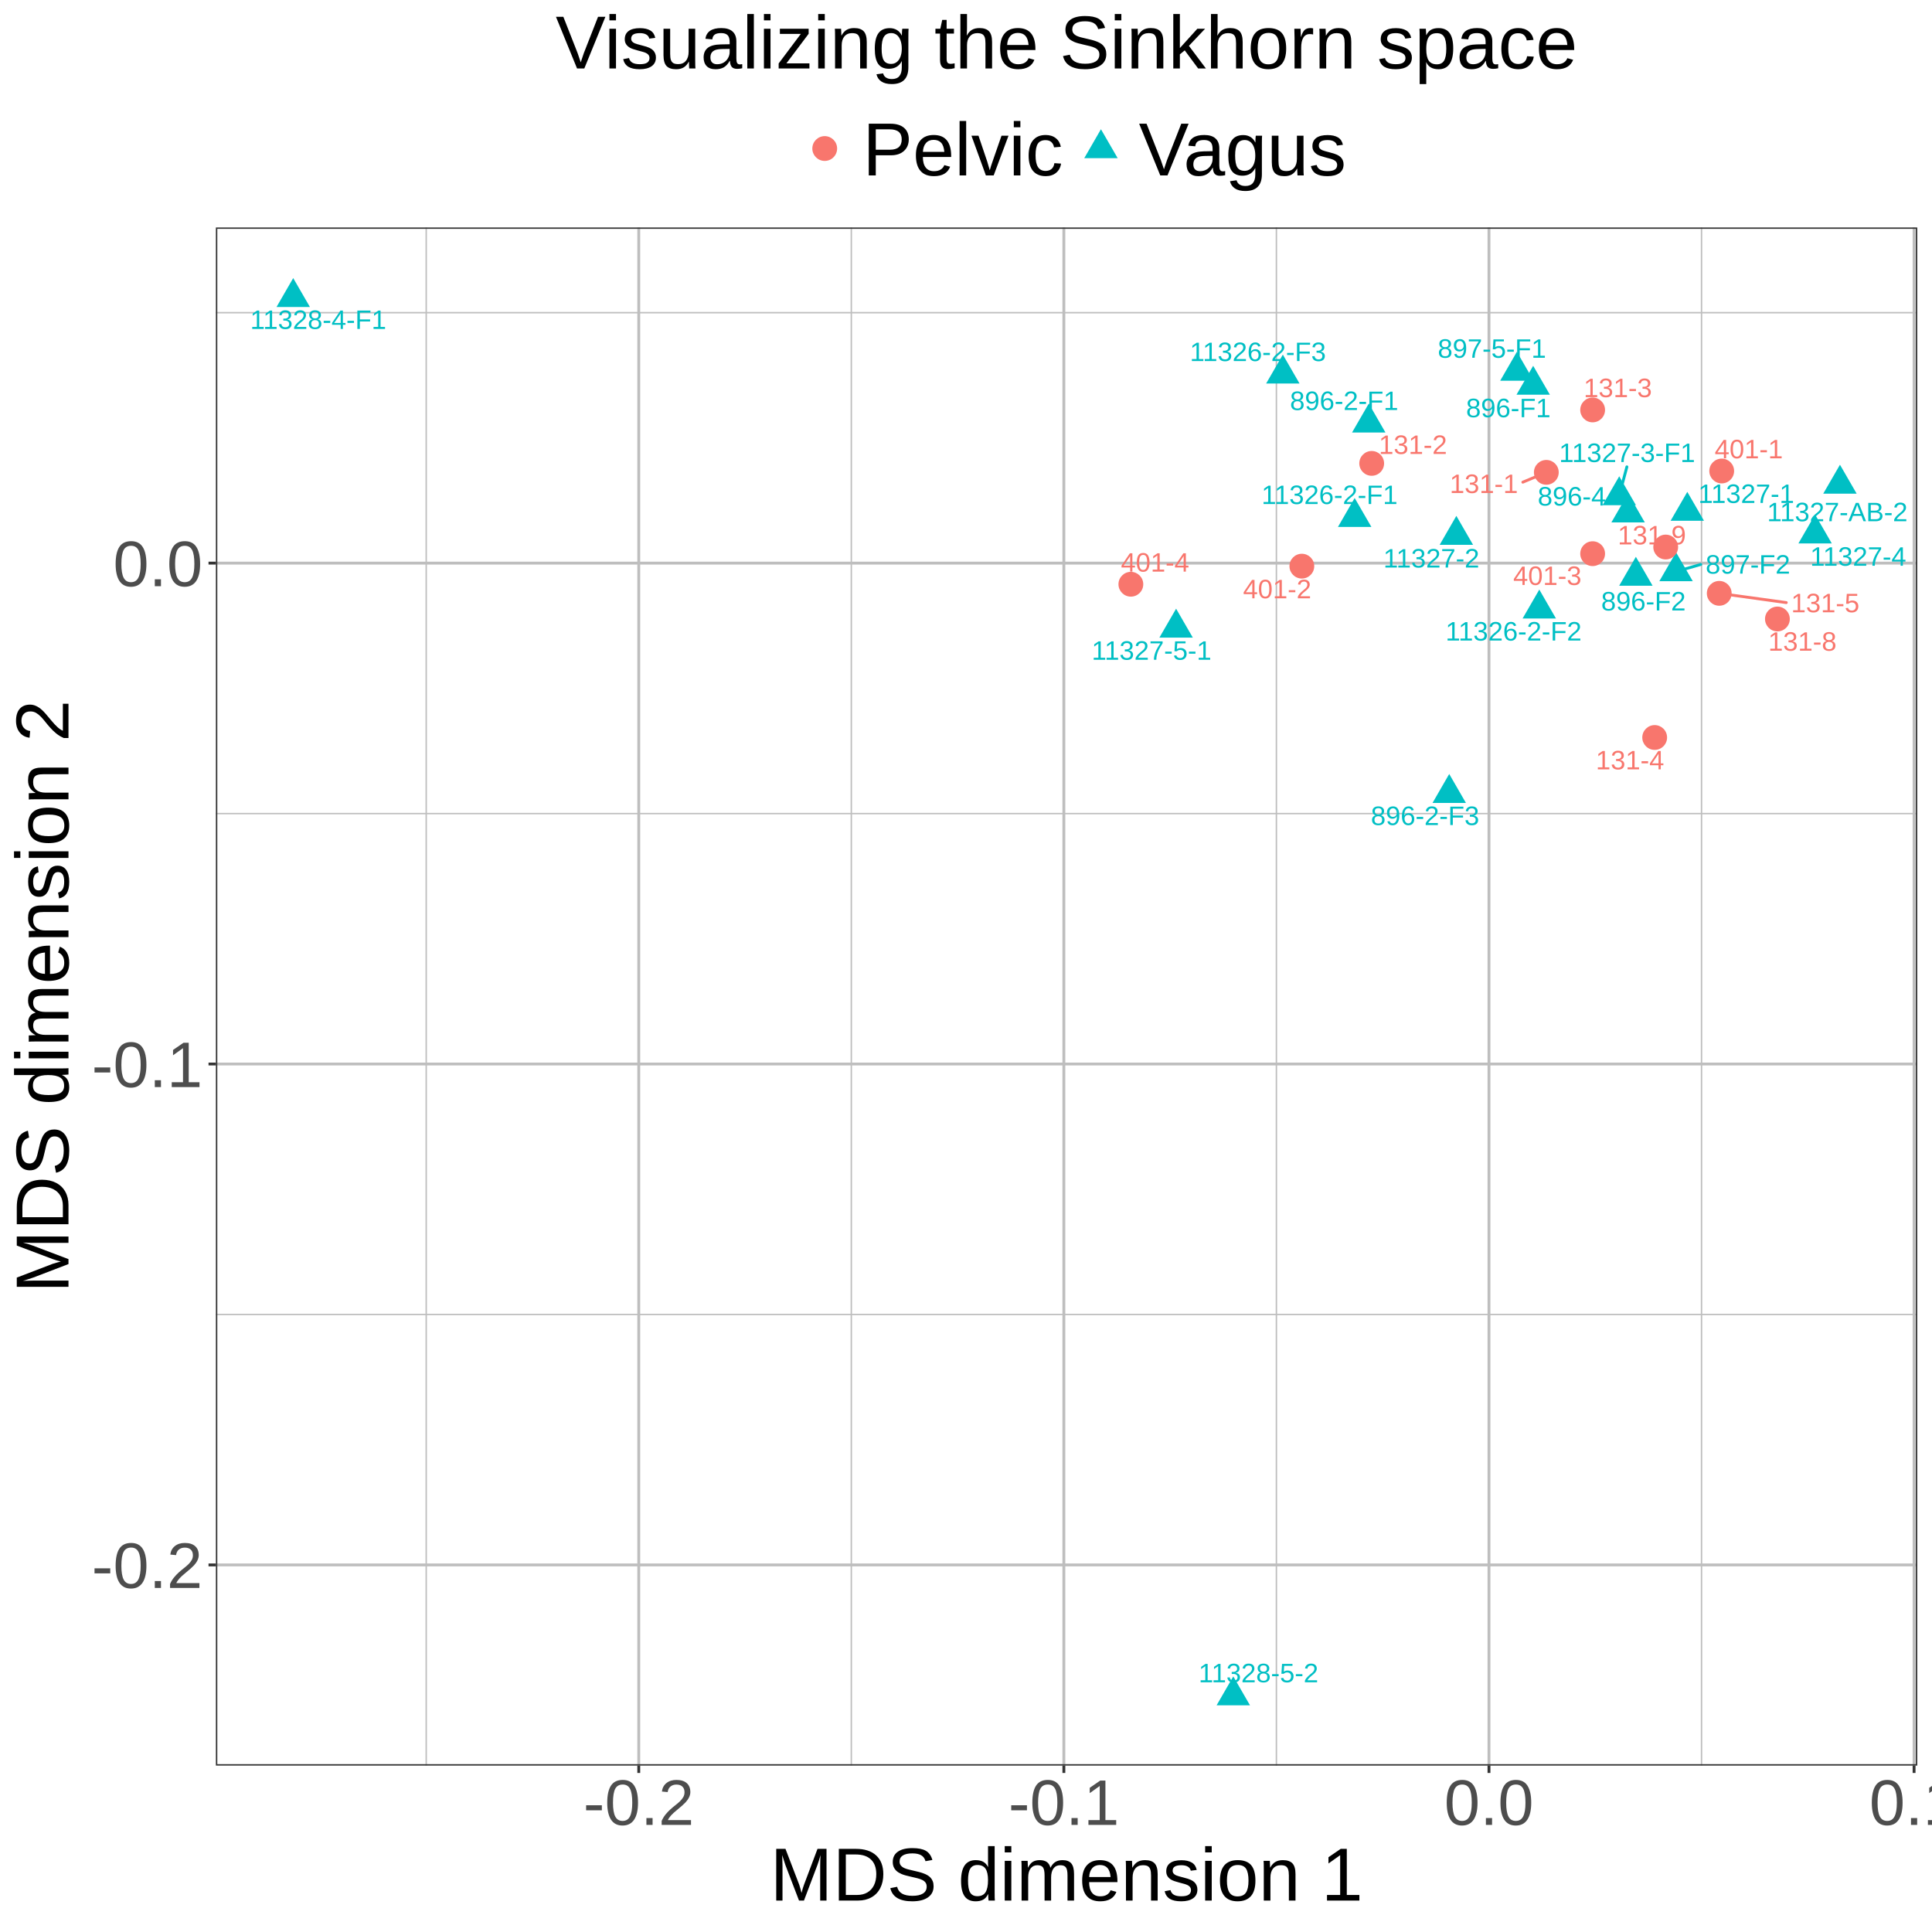
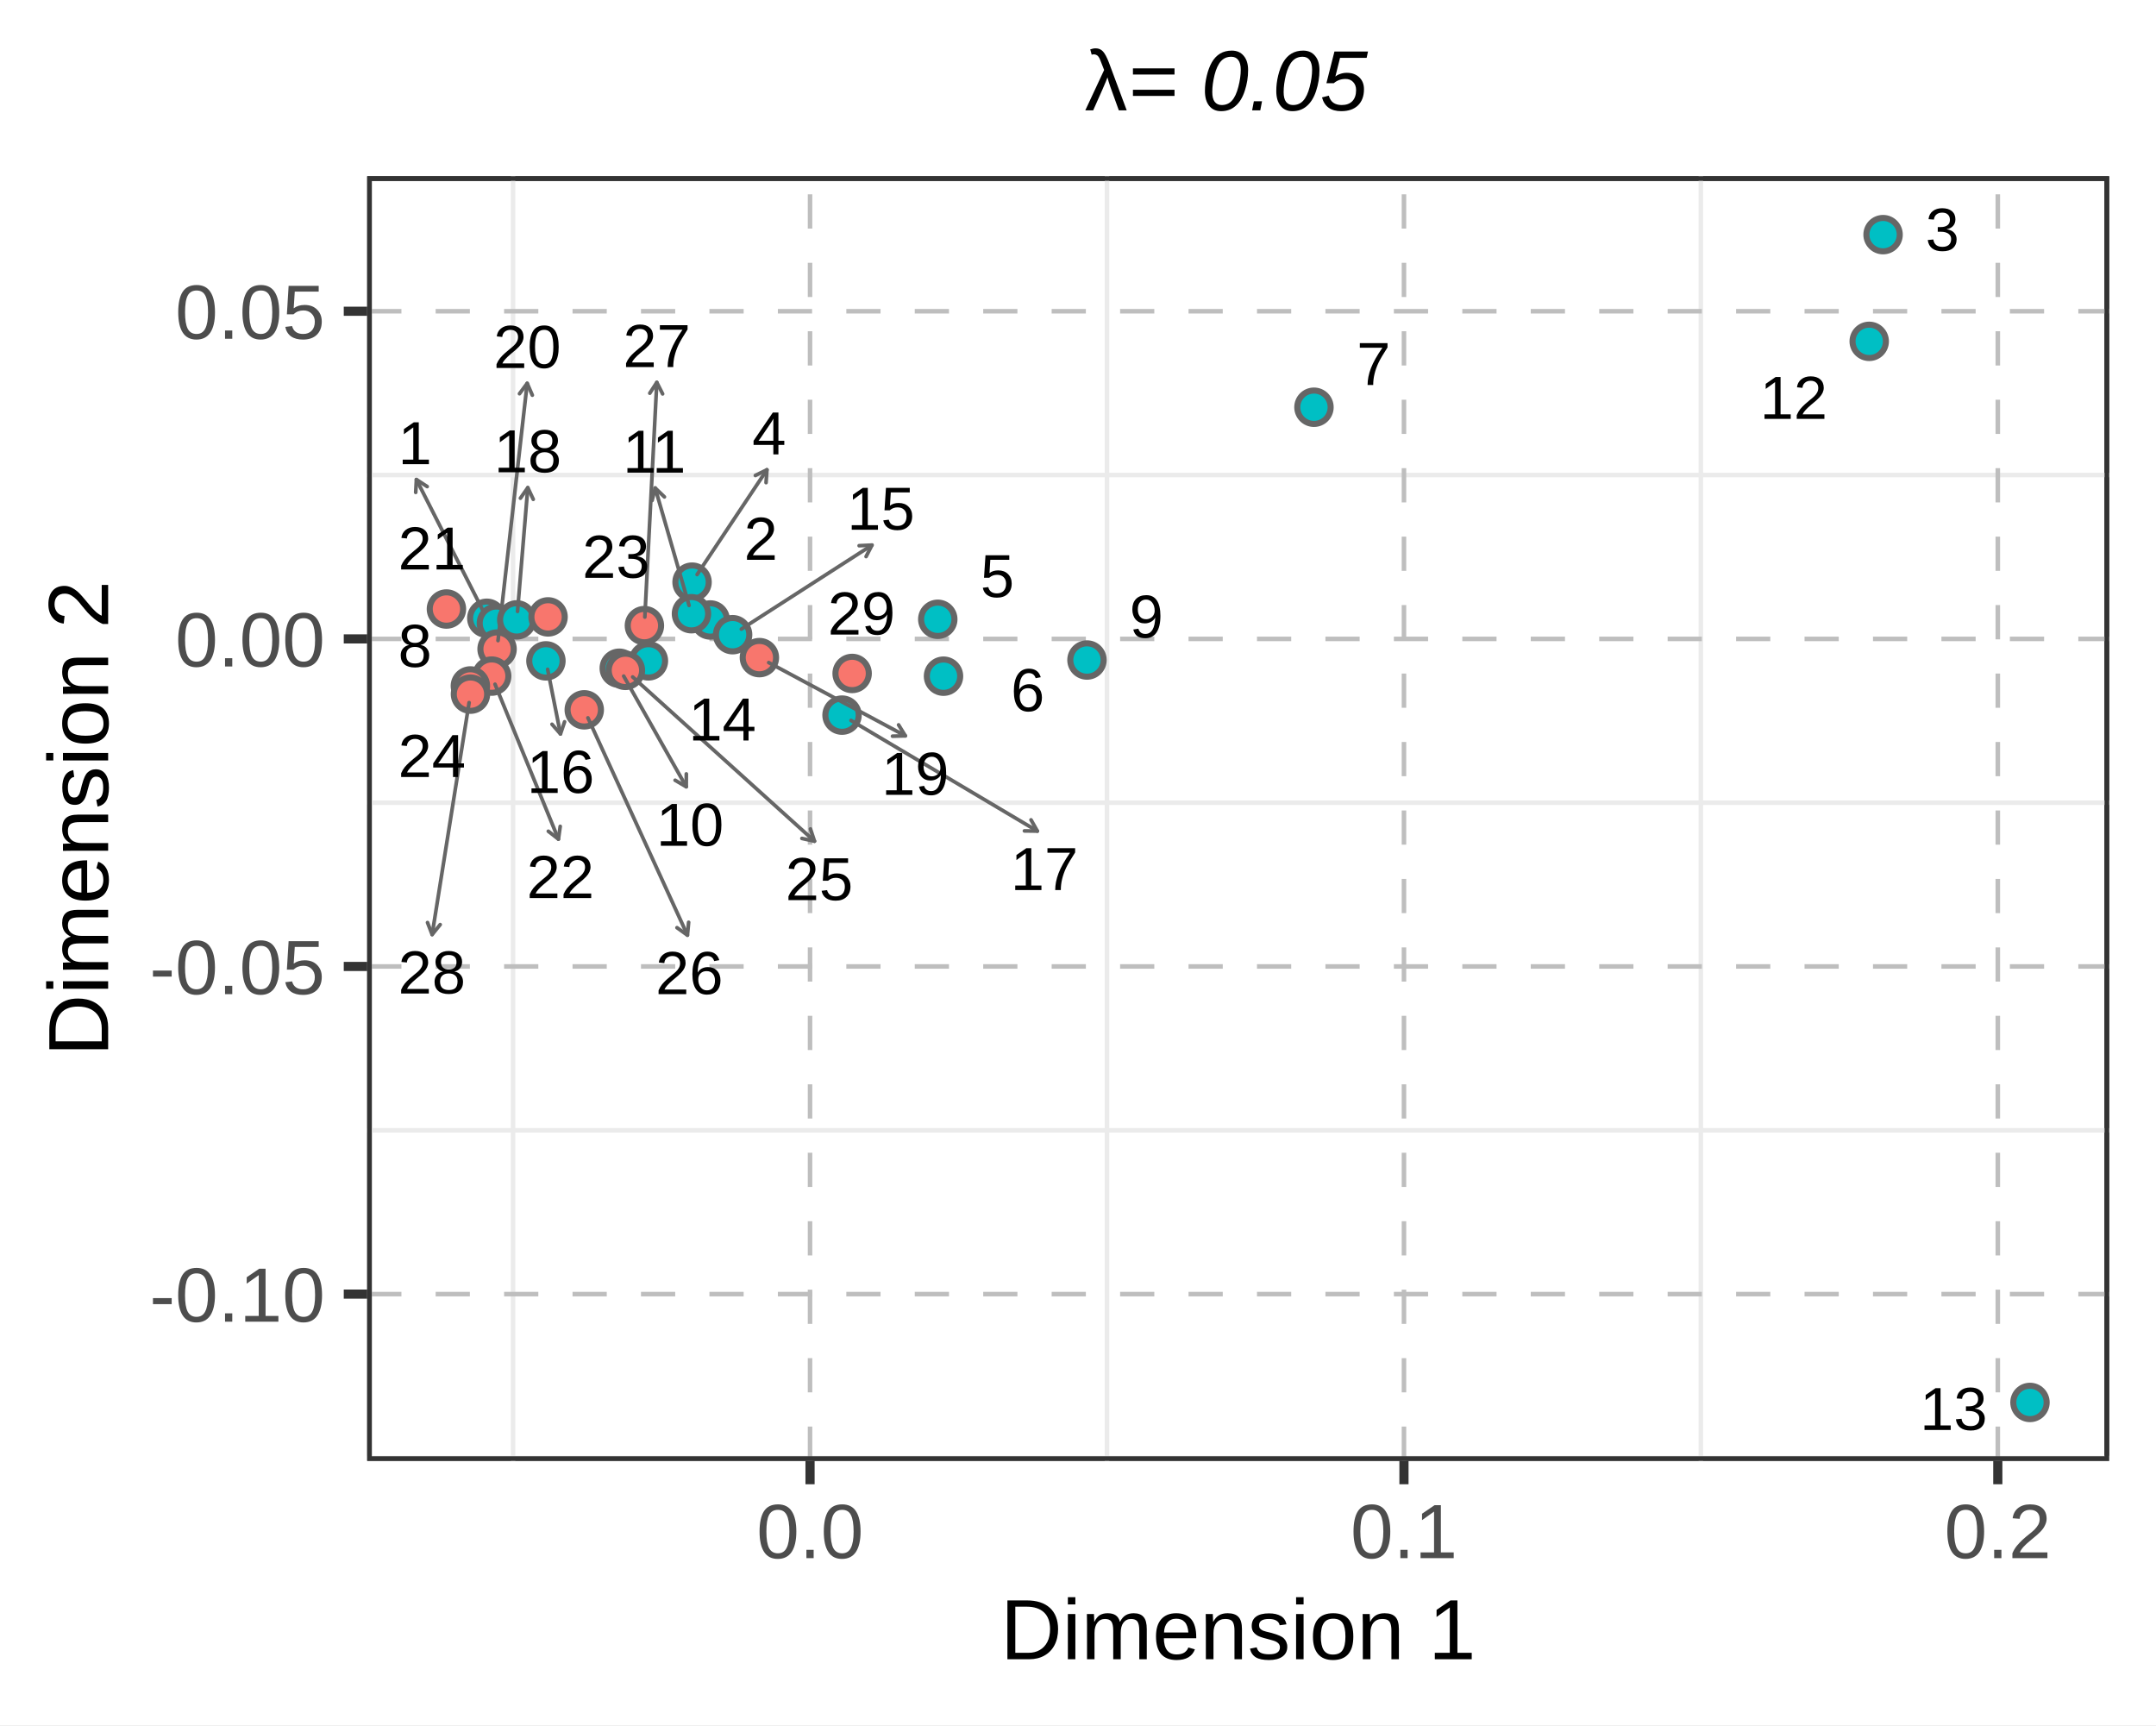
- <svg xmlns="http://www.w3.org/2000/svg" class="svglite" width="720.00pt" height="720.00pt" viewBox="0 0 720.00 720.00">
+ <svg xmlns="http://www.w3.org/2000/svg" class="svglite" width="252.00pt" height="201.60pt" viewBox="0 0 252.00 201.60">
  <defs>
    <style type="text/css">
    .svglite line, .svglite polyline, .svglite polygon, .svglite path, .svglite rect, .svglite circle {
      fill: none;
      stroke: #000000;
      stroke-linecap: round;
      stroke-linejoin: round;
      stroke-miterlimit: 10.00;
    }
    .svglite text {
      white-space: pre;
    }
  </style>
  </defs>
  <rect width="100%" height="100%" style="stroke: none; fill: #FFFFFF;" />
  <defs>
-     <clipPath id="cpMC4wMHw3MjAuMDB8MC4wMHw3MjAuMDA=">
-       <rect x="0.00" y="0.00" width="720.00" height="720.00" />
+     <clipPath id="cpMC4wMHwyNTIuMDB8MC4wMHwyMDEuNjA=">
+       <rect x="0.00" y="0.00" width="252.00" height="201.60" />
    </clipPath>
  </defs>
-   <g clip-path="url(#cpMC4wMHw3MjAuMDB8MC4wMHw3MjAuMDA=)">
-     <rect x="0.00" y="0.00" width="720.00" height="720.00" style="stroke-width: 1.07; stroke: #FFFFFF; fill: #FFFFFF;" />
+   <g clip-path="url(#cpMC4wMHwyNTIuMDB8MC4wMHwyMDEuNjA=)">
+     <rect x="0.00" y="0.00" width="252.00" height="201.60" style="stroke-width: 1.07; stroke: #FFFFFF; fill: #FFFFFF;" />
  </g>
  <defs>
-     <clipPath id="cpODAuNDV8NzE0LjUyfDg0Ljc2fDY1Ny45OA==">
-       <rect x="80.45" y="84.76" width="634.07" height="573.22" />
+     <clipPath id="cpNDIuOTJ8MjQ2LjUyfDIwLjYwfDE3MC43MQ==">
+       <rect x="42.92" y="20.60" width="203.60" height="150.11" />
    </clipPath>
  </defs>
-   <g clip-path="url(#cpODAuNDV8NzE0LjUyfDg0Ljc2fDY1Ny45OA==)">
-     <rect x="80.45" y="84.76" width="634.07" height="573.22" style="stroke-width: 1.07; stroke: none; fill: #FFFFFF;" />
-     <polyline points="80.45,489.86 714.52,489.86 " style="stroke-width: 0.53; stroke: #BEBEBE; stroke-linecap: butt;" />
-     <polyline points="80.45,303.20 714.52,303.20 " style="stroke-width: 0.53; stroke: #BEBEBE; stroke-linecap: butt;" />
-     <polyline points="80.45,116.53 714.52,116.53 " style="stroke-width: 0.53; stroke: #BEBEBE; stroke-linecap: butt;" />
-     <polyline points="158.84,657.98 158.84,84.76 " style="stroke-width: 0.53; stroke: #BEBEBE; stroke-linecap: butt;" />
-     <polyline points="317.26,657.98 317.26,84.76 " style="stroke-width: 0.53; stroke: #BEBEBE; stroke-linecap: butt;" />
-     <polyline points="475.68,657.98 475.68,84.76 " style="stroke-width: 0.53; stroke: #BEBEBE; stroke-linecap: butt;" />
-     <polyline points="634.11,657.98 634.11,84.76 " style="stroke-width: 0.53; stroke: #BEBEBE; stroke-linecap: butt;" />
-     <polyline points="80.45,583.20 714.52,583.20 " style="stroke-width: 1.07; stroke: #BEBEBE; stroke-linecap: butt;" />
-     <polyline points="80.45,396.53 714.52,396.53 " style="stroke-width: 1.07; stroke: #BEBEBE; stroke-linecap: butt;" />
-     <polyline points="80.45,209.86 714.52,209.86 " style="stroke-width: 1.07; stroke: #BEBEBE; stroke-linecap: butt;" />
-     <polyline points="238.05,657.98 238.05,84.76 " style="stroke-width: 1.07; stroke: #BEBEBE; stroke-linecap: butt;" />
-     <polyline points="396.47,657.98 396.47,84.76 " style="stroke-width: 1.07; stroke: #BEBEBE; stroke-linecap: butt;" />
-     <polyline points="554.90,657.98 554.90,84.76 " style="stroke-width: 1.07; stroke: #BEBEBE; stroke-linecap: butt;" />
-     <polyline points="713.32,657.98 713.32,84.76 " style="stroke-width: 1.07; stroke: #BEBEBE; stroke-linecap: butt;" />
-     <polygon points="573.65,219.72 579.87,230.50 567.42,230.50 " style="stroke-width: 0.71; stroke: none; fill: #00BFC4;" />
-     <polygon points="478.08,132.15 484.30,142.93 471.85,142.93 " style="stroke-width: 0.71; stroke: none; fill: #00BFC4;" />
-     <polygon points="504.84,185.58 511.07,196.37 498.62,196.37 " style="stroke-width: 0.71; stroke: none; fill: #00BFC4;" />
-     <polygon points="628.81,183.30 635.03,194.08 622.58,194.08 " style="stroke-width: 0.71; stroke: none; fill: #00BFC4;" />
-     <polygon points="542.74,192.25 548.97,203.04 536.52,203.04 " style="stroke-width: 0.71; stroke: none; fill: #00BFC4;" />
-     <polygon points="603.44,177.49 609.66,188.27 597.21,188.27 " style="stroke-width: 0.71; stroke: none; fill: #00BFC4;" />
-     <polygon points="676.43,191.75 682.66,202.53 670.21,202.53 " style="stroke-width: 0.71; stroke: none; fill: #00BFC4;" />
-     <polygon points="438.30,226.84 444.53,237.62 432.07,237.62 " style="stroke-width: 0.71; stroke: none; fill: #00BFC4;" />
-     <polygon points="685.70,173.19 691.92,183.97 679.47,183.97 " style="stroke-width: 0.71; stroke: none; fill: #00BFC4;" />
-     <polygon points="109.27,103.63 115.50,114.41 103.05,114.41 " style="stroke-width: 0.71; stroke: none; fill: #00BFC4;" />
-     <polygon points="459.61,624.74 465.84,635.52 453.39,635.52 " style="stroke-width: 0.71; stroke: none; fill: #00BFC4;" />
-     <polygon points="510.10,150.40 516.32,161.18 503.87,161.18 " style="stroke-width: 0.71; stroke: none; fill: #00BFC4;" />
-     <polygon points="540.08,288.44 546.31,299.23 533.86,299.23 " style="stroke-width: 0.71; stroke: none; fill: #00BFC4;" />
-     <polygon points="606.75,183.90 612.97,194.68 600.52,194.68 " style="stroke-width: 0.71; stroke: none; fill: #00BFC4;" />
-     <polygon points="571.37,136.32 577.60,147.10 565.15,147.10 " style="stroke-width: 0.71; stroke: none; fill: #00BFC4;" />
-     <polygon points="609.64,207.50 615.87,218.28 603.42,218.28 " style="stroke-width: 0.71; stroke: none; fill: #00BFC4;" />
-     <polygon points="565.30,131.10 571.53,141.88 559.08,141.88 " style="stroke-width: 0.71; stroke: none; fill: #00BFC4;" />
-     <polygon points="624.61,205.81 630.84,216.59 618.39,216.59 " style="stroke-width: 0.71; stroke: none; fill: #00BFC4;" />
-     <circle cx="576.27" cy="176.03" r="4.62" style="stroke-width: 0.71; stroke: none; fill: #F8766D;" />
-     <circle cx="511.19" cy="172.69" r="4.62" style="stroke-width: 0.71; stroke: none; fill: #F8766D;" />
-     <circle cx="593.53" cy="152.77" r="4.62" style="stroke-width: 0.71; stroke: none; fill: #F8766D;" />
-     <circle cx="616.65" cy="274.84" r="4.62" style="stroke-width: 0.71; stroke: none; fill: #F8766D;" />
-     <circle cx="640.71" cy="221.12" r="4.62" style="stroke-width: 0.71; stroke: none; fill: #F8766D;" />
-     <circle cx="662.39" cy="230.68" r="4.62" style="stroke-width: 0.71; stroke: none; fill: #F8766D;" />
-     <circle cx="620.76" cy="203.86" r="4.62" style="stroke-width: 0.71; stroke: none; fill: #F8766D;" />
-     <circle cx="641.63" cy="175.53" r="4.62" style="stroke-width: 0.71; stroke: none; fill: #F8766D;" />
-     <circle cx="485.16" cy="210.99" r="4.62" style="stroke-width: 0.71; stroke: none; fill: #F8766D;" />
-     <circle cx="593.53" cy="206.34" r="4.62" style="stroke-width: 0.71; stroke: none; fill: #F8766D;" />
-     <circle cx="421.44" cy="217.73" r="4.62" style="stroke-width: 0.71; stroke: none; fill: #F8766D;" />
-     <line x1="606.29" y1="173.98" x2="603.72" y2="183.63" style="stroke-width: 1.07; stroke: #00BFC4;" />
-     <line x1="633.84" y1="210.35" x2="625.75" y2="212.67" style="stroke-width: 1.07; stroke: #00BFC4;" />
-     <line x1="567.52" y1="179.69" x2="575.18" y2="176.48" style="stroke-width: 1.07; stroke: #F8766D;" />
-     <line x1="665.69" y1="224.57" x2="641.90" y2="221.29" style="stroke-width: 1.07; stroke: #F8766D;" />
-     <text x="564.08" y="238.71" text-anchor="middle" style="font-size: 9.96px;fill: #00BFC4; font-family: &quot;Arial&quot;;" textLength="50.72px" lengthAdjust="spacingAndGlyphs">11326-2-F2</text>
-     <text x="468.79" y="134.56" text-anchor="middle" style="font-size: 9.96px;fill: #00BFC4; font-family: &quot;Arial&quot;;" textLength="50.72px" lengthAdjust="spacingAndGlyphs">11326-2-F3</text>
-     <text x="495.50" y="187.84" text-anchor="middle" style="font-size: 9.96px;fill: #00BFC4; font-family: &quot;Arial&quot;;" textLength="50.72px" lengthAdjust="spacingAndGlyphs">11326-2-F1</text>
-     <text x="650.78" y="187.43" text-anchor="middle" style="font-size: 9.96px;fill: #00BFC4; font-family: &quot;Arial&quot;;" textLength="35.79px" lengthAdjust="spacingAndGlyphs">11327-1</text>
-     <text x="533.44" y="211.50" text-anchor="middle" style="font-size: 9.96px;fill: #00BFC4; font-family: &quot;Arial&quot;;" textLength="35.79px" lengthAdjust="spacingAndGlyphs">11327-2</text>
-     <text x="606.38" y="172.18" text-anchor="middle" style="font-size: 9.96px;fill: #00BFC4; font-family: &quot;Arial&quot;;" textLength="50.72px" lengthAdjust="spacingAndGlyphs">11327-3-F1</text>
-     <text x="692.49" y="210.83" text-anchor="middle" style="font-size: 9.96px;fill: #00BFC4; font-family: &quot;Arial&quot;;" textLength="35.79px" lengthAdjust="spacingAndGlyphs">11327-4</text>
-     <text x="429.16" y="245.87" text-anchor="middle" style="font-size: 9.96px;fill: #00BFC4; font-family: &quot;Arial&quot;;" textLength="44.64px" lengthAdjust="spacingAndGlyphs">11327-5-1</text>
-     <text x="684.73" y="194.25" text-anchor="middle" style="font-size: 9.96px;fill: #00BFC4; font-family: &quot;Arial&quot;;" textLength="52.38px" lengthAdjust="spacingAndGlyphs">11327-AB-2</text>
-     <text x="118.61" y="122.59" text-anchor="middle" style="font-size: 9.96px;fill: #00BFC4; font-family: &quot;Arial&quot;;" textLength="50.72px" lengthAdjust="spacingAndGlyphs">11328-4-F1</text>
-     <text x="469.01" y="626.93" text-anchor="middle" style="font-size: 9.96px;fill: #00BFC4; font-family: &quot;Arial&quot;;" textLength="44.64px" lengthAdjust="spacingAndGlyphs">11328-5-2</text>
-     <text x="500.93" y="152.80" text-anchor="middle" style="font-size: 9.96px;fill: #00BFC4; font-family: &quot;Arial&quot;;" textLength="40.38px" lengthAdjust="spacingAndGlyphs">896-2-F1</text>
-     <text x="531.09" y="307.46" text-anchor="middle" style="font-size: 9.96px;fill: #00BFC4; font-family: &quot;Arial&quot;;" textLength="40.38px" lengthAdjust="spacingAndGlyphs">896-2-F3</text>
-     <text x="585.79" y="188.40" text-anchor="middle" style="font-size: 9.96px;fill: #00BFC4; font-family: &quot;Arial&quot;;" textLength="25.46px" lengthAdjust="spacingAndGlyphs">896-4</text>
-     <text x="562.13" y="155.48" text-anchor="middle" style="font-size: 9.96px;fill: #00BFC4; font-family: &quot;Arial&quot;;" textLength="31.54px" lengthAdjust="spacingAndGlyphs">896-F1</text>
-     <text x="612.48" y="227.51" text-anchor="middle" style="font-size: 9.96px;fill: #00BFC4; font-family: &quot;Arial&quot;;" textLength="31.54px" lengthAdjust="spacingAndGlyphs">896-F2</text>
-     <text x="556.01" y="133.33" text-anchor="middle" style="font-size: 9.96px;fill: #00BFC4; font-family: &quot;Arial&quot;;" textLength="40.38px" lengthAdjust="spacingAndGlyphs">897-5-F1</text>
-     <text x="651.41" y="213.77" text-anchor="middle" style="font-size: 9.96px;fill: #00BFC4; font-family: &quot;Arial&quot;;" textLength="31.54px" lengthAdjust="spacingAndGlyphs">897-F2</text>
-     <text x="552.99" y="183.73" text-anchor="middle" style="font-size: 9.96px;fill: #F8766D; font-family: &quot;Arial&quot;;" textLength="25.46px" lengthAdjust="spacingAndGlyphs">131-1</text>
-     <text x="526.57" y="169.17" text-anchor="middle" style="font-size: 9.96px;fill: #F8766D; font-family: &quot;Arial&quot;;" textLength="25.46px" lengthAdjust="spacingAndGlyphs">131-2</text>
-     <text x="602.92" y="148.00" text-anchor="middle" style="font-size: 9.96px;fill: #F8766D; font-family: &quot;Arial&quot;;" textLength="25.46px" lengthAdjust="spacingAndGlyphs">131-3</text>
-     <text x="607.44" y="286.72" text-anchor="middle" style="font-size: 9.96px;fill: #F8766D; font-family: &quot;Arial&quot;;" textLength="25.46px" lengthAdjust="spacingAndGlyphs">131-4</text>
-     <text x="680.22" y="228.17" text-anchor="middle" style="font-size: 9.96px;fill: #F8766D; font-family: &quot;Arial&quot;;" textLength="25.46px" lengthAdjust="spacingAndGlyphs">131-5</text>
-     <text x="671.70" y="242.50" text-anchor="middle" style="font-size: 9.96px;fill: #F8766D; font-family: &quot;Arial&quot;;" textLength="25.46px" lengthAdjust="spacingAndGlyphs">131-8</text>
-     <text x="615.62" y="202.88" text-anchor="middle" style="font-size: 9.96px;fill: #F8766D; font-family: &quot;Arial&quot;;" textLength="25.46px" lengthAdjust="spacingAndGlyphs">131-9</text>
-     <text x="651.73" y="170.80" text-anchor="middle" style="font-size: 9.96px;fill: #F8766D; font-family: &quot;Arial&quot;;" textLength="25.46px" lengthAdjust="spacingAndGlyphs">401-1</text>
-     <text x="475.98" y="222.96" text-anchor="middle" style="font-size: 9.96px;fill: #F8766D; font-family: &quot;Arial&quot;;" textLength="25.46px" lengthAdjust="spacingAndGlyphs">401-2</text>
-     <text x="576.66" y="218.00" text-anchor="middle" style="font-size: 9.96px;fill: #F8766D; font-family: &quot;Arial&quot;;" textLength="25.46px" lengthAdjust="spacingAndGlyphs">401-3</text>
-     <text x="430.46" y="213.03" text-anchor="middle" style="font-size: 9.96px;fill: #F8766D; font-family: &quot;Arial&quot;;" textLength="25.46px" lengthAdjust="spacingAndGlyphs">401-4</text>
-     <rect x="80.45" y="84.76" width="634.07" height="573.22" style="stroke-width: 1.07; stroke: #333333;" />
+   <g clip-path="url(#cpNDIuOTJ8MjQ2LjUyfDIwLjYwfDE3MC43MQ==)">
+     <rect x="42.92" y="20.60" width="203.60" height="150.11" style="stroke-width: 1.07; fill: #FFFFFF;" />
+     <polyline points="42.92,170.38 246.52,170.38 " style="stroke-width: 0.53; stroke: #EBEBEB; stroke-linecap: butt;" />
+     <polyline points="42.92,132.09 246.52,132.09 " style="stroke-width: 0.53; stroke: #EBEBEB; stroke-linecap: butt;" />
+     <polyline points="42.92,93.80 246.52,93.80 " style="stroke-width: 0.53; stroke: #EBEBEB; stroke-linecap: butt;" />
+     <polyline points="42.92,55.51 246.52,55.51 " style="stroke-width: 0.53; stroke: #EBEBEB; stroke-linecap: butt;" />
+     <polyline points="59.97,170.71 59.97,20.60 " style="stroke-width: 0.53; stroke: #EBEBEB; stroke-linecap: butt;" />
+     <polyline points="129.39,170.71 129.39,20.60 " style="stroke-width: 0.53; stroke: #EBEBEB; stroke-linecap: butt;" />
+     <polyline points="198.80,170.71 198.80,20.60 " style="stroke-width: 0.53; stroke: #EBEBEB; stroke-linecap: butt;" />
+     <polyline points="42.92,151.23 246.52,151.23 " style="stroke-width: 0.53; stroke: #BEBEBE; stroke-dasharray: 4.00,4.00; stroke-linecap: butt;" />
+     <polyline points="42.92,112.94 246.52,112.94 " style="stroke-width: 0.53; stroke: #BEBEBE; stroke-dasharray: 4.00,4.00; stroke-linecap: butt;" />
+     <polyline points="42.92,74.66 246.52,74.66 " style="stroke-width: 0.53; stroke: #BEBEBE; stroke-dasharray: 4.00,4.00; stroke-linecap: butt;" />
+     <polyline points="42.92,36.37 246.52,36.37 " style="stroke-width: 0.53; stroke: #BEBEBE; stroke-dasharray: 4.00,4.00; stroke-linecap: butt;" />
+     <polyline points="94.68,170.71 94.68,20.60 " style="stroke-width: 0.53; stroke: #BEBEBE; stroke-dasharray: 4.00,4.00; stroke-linecap: butt;" />
+     <polyline points="164.10,170.71 164.10,20.60 " style="stroke-width: 0.53; stroke: #BEBEBE; stroke-dasharray: 4.00,4.00; stroke-linecap: butt;" />
+     <polyline points="233.51,170.71 233.51,20.60 " style="stroke-width: 0.53; stroke: #BEBEBE; stroke-dasharray: 4.00,4.00; stroke-linecap: butt;" />
+     <circle cx="56.90" cy="72.25" r="1.95" style="stroke-width: 0.71; stroke: #666666; fill: #00BFC4;" />
+     <circle cx="83.02" cy="72.45" r="1.95" style="stroke-width: 0.71; stroke: #666666; fill: #00BFC4;" />
+     <circle cx="218.48" cy="39.89" r="1.95" style="stroke-width: 0.71; stroke: #666666; fill: #00BFC4;" />
+     <circle cx="237.27" cy="163.89" r="1.95" style="stroke-width: 0.71; stroke: #666666; fill: #00BFC4;" />
+     <circle cx="220.10" cy="27.42" r="1.95" style="stroke-width: 0.71; stroke: #666666; fill: #00BFC4;" />
+     <circle cx="80.89" cy="68.03" r="1.95" style="stroke-width: 0.71; stroke: #666666; fill: #00BFC4;" />
+     <circle cx="109.61" cy="72.37" r="1.95" style="stroke-width: 0.71; stroke: #666666; fill: #00BFC4;" />
+     <circle cx="75.79" cy="77.23" r="1.95" style="stroke-width: 0.71; stroke: #666666; fill: #00BFC4;" />
+     <circle cx="110.28" cy="79.02" r="1.95" style="stroke-width: 0.71; stroke: #666666; fill: #00BFC4;" />
+     <circle cx="153.58" cy="47.59" r="1.95" style="stroke-width: 0.71; stroke: #666666; fill: #00BFC4;" />
+     <circle cx="58.02" cy="72.83" r="1.95" style="stroke-width: 0.71; stroke: #666666; fill: #00BFC4;" />
+     <circle cx="127.05" cy="77.13" r="1.95" style="stroke-width: 0.71; stroke: #666666; fill: #00BFC4;" />
+     <circle cx="72.38" cy="78.09" r="1.95" style="stroke-width: 0.71; stroke: #666666; fill: #00BFC4;" />
+     <circle cx="80.82" cy="71.72" r="1.95" style="stroke-width: 0.71; stroke: #666666; fill: #00BFC4;" />
+     <circle cx="85.63" cy="74.17" r="1.95" style="stroke-width: 0.71; stroke: #666666; fill: #00BFC4;" />
+     <circle cx="63.81" cy="77.23" r="1.95" style="stroke-width: 0.71; stroke: #666666; fill: #00BFC4;" />
+     <circle cx="98.42" cy="83.57" r="1.95" style="stroke-width: 0.71; stroke: #666666; fill: #00BFC4;" />
+     <circle cx="60.40" cy="72.44" r="1.95" style="stroke-width: 0.71; stroke: #666666; fill: #00BFC4;" />
+     <circle cx="88.76" cy="76.85" r="1.95" style="stroke-width: 0.71; stroke: #666666; fill: #F8766D;" />
+     <circle cx="58.10" cy="75.85" r="1.95" style="stroke-width: 0.71; stroke: #666666; fill: #F8766D;" />
+     <circle cx="52.18" cy="71.17" r="1.95" style="stroke-width: 0.71; stroke: #666666; fill: #F8766D;" />
+     <circle cx="57.47" cy="79.01" r="1.95" style="stroke-width: 0.71; stroke: #666666; fill: #F8766D;" />
+     <circle cx="64.06" cy="72.09" r="1.95" style="stroke-width: 0.71; stroke: #666666; fill: #F8766D;" />
+     <circle cx="54.98" cy="80.16" r="1.95" style="stroke-width: 0.71; stroke: #666666; fill: #F8766D;" />
+     <circle cx="73.10" cy="78.34" r="1.95" style="stroke-width: 0.71; stroke: #666666; fill: #F8766D;" />
+     <circle cx="68.29" cy="82.95" r="1.95" style="stroke-width: 0.71; stroke: #666666; fill: #F8766D;" />
+     <circle cx="75.32" cy="73.11" r="1.95" style="stroke-width: 0.71; stroke: #666666; fill: #F8766D;" />
+     <circle cx="54.99" cy="81.12" r="1.95" style="stroke-width: 0.71; stroke: #666666; fill: #F8766D;" />
+     <circle cx="99.60" cy="78.70" r="1.95" style="stroke-width: 0.71; stroke: #666666; fill: #F8766D;" />
+     <line x1="48.67" y1="56.04" x2="56.43" y2="71.32" style="stroke-width: 0.43; stroke: #666666;" />
+     <polyline points="49.93,56.86 48.67,56.04 48.59,57.54 " style="stroke-width: 0.43; stroke: #666666;" />
+     <line x1="89.64" y1="54.90" x2="81.48" y2="67.14" style="stroke-width: 0.43; stroke: #666666;" />
+     <polyline points="89.54,56.40 89.64,54.90 88.29,55.56 " style="stroke-width: 0.43; stroke: #666666;" />
+     <line x1="80.21" y1="91.94" x2="72.90" y2="79.01" style="stroke-width: 0.43; stroke: #666666;" />
+     <polyline points="78.91,91.18 80.21,91.94 80.22,90.44 " style="stroke-width: 0.43; stroke: #666666;" />
+     <line x1="76.58" y1="57.03" x2="80.54" y2="70.75" style="stroke-width: 0.43; stroke: #666666;" />
+     <polyline points="77.66,58.07 76.58,57.03 76.22,58.48 " style="stroke-width: 0.43; stroke: #666666;" />
+     <line x1="101.92" y1="63.70" x2="86.65" y2="73.52" style="stroke-width: 0.43; stroke: #666666;" />
+     <polyline points="101.23,65.04 101.92,63.70 100.42,63.77 " style="stroke-width: 0.43; stroke: #666666;" />
+     <line x1="65.51" y1="85.77" x2="64.01" y2="78.22" style="stroke-width: 0.43; stroke: #666666;" />
+     <polyline points="64.52,84.64 65.51,85.77 65.99,84.35 " style="stroke-width: 0.43; stroke: #666666;" />
+     <line x1="121.25" y1="97.12" x2="99.47" y2="84.19" style="stroke-width: 0.43; stroke: #666666;" />
+     <polyline points="119.74,97.10 121.25,97.12 120.51,95.81 " style="stroke-width: 0.43; stroke: #666666;" />
+     <line x1="61.69" y1="56.99" x2="60.49" y2="71.45" style="stroke-width: 0.43; stroke: #666666;" />
+     <polyline points="62.33,58.35 61.69,56.99 60.83,58.22 " style="stroke-width: 0.43; stroke: #666666;" />
+     <line x1="105.82" y1="85.99" x2="89.85" y2="77.43" style="stroke-width: 0.43; stroke: #666666;" />
+     <polyline points="104.32,86.03 105.82,85.99 105.03,84.71 " style="stroke-width: 0.43; stroke: #666666;" />
+     <line x1="61.62" y1="44.80" x2="58.21" y2="74.86" style="stroke-width: 0.43; stroke: #666666;" />
+     <polyline points="62.22,46.18 61.62,44.80 60.72,46.01 " style="stroke-width: 0.43; stroke: #666666;" />
+     <line x1="65.27" y1="98.06" x2="57.86" y2="79.96" style="stroke-width: 0.43; stroke: #666666;" />
+     <polyline points="64.09,97.14 65.27,98.06 65.48,96.57 " style="stroke-width: 0.43; stroke: #666666;" />
+     <line x1="95.20" y1="98.30" x2="73.95" y2="79.11" style="stroke-width: 0.43; stroke: #666666;" />
+     <polyline points="93.73,97.98 95.20,98.30 94.73,96.87 " style="stroke-width: 0.43; stroke: #666666;" />
+     <line x1="80.35" y1="109.28" x2="68.72" y2="83.89" style="stroke-width: 0.43; stroke: #666666;" />
+     <polyline points="79.13,108.41 80.35,109.28 80.49,107.78 " style="stroke-width: 0.43; stroke: #666666;" />
+     <line x1="76.77" y1="44.69" x2="75.37" y2="72.11" style="stroke-width: 0.43; stroke: #666666;" />
+     <polyline points="77.45,46.03 76.77,44.69 75.95,45.95 " style="stroke-width: 0.43; stroke: #666666;" />
+     <line x1="50.51" y1="109.21" x2="54.83" y2="82.11" style="stroke-width: 0.43; stroke: #666666;" />
+     <polyline points="49.97,107.81 50.51,109.21 51.45,108.05 " style="stroke-width: 0.43; stroke: #666666;" />
+     <text x="48.50" y="54.24" text-anchor="middle" style="font-size: 7.11px; font-family: &quot;Arial&quot;;" textLength="3.95px" lengthAdjust="spacingAndGlyphs">1</text>
+     <text x="88.93" y="65.42" text-anchor="middle" style="font-size: 7.11px; font-family: &quot;Arial&quot;;" textLength="3.95px" lengthAdjust="spacingAndGlyphs">2</text>
+     <text x="209.65" y="48.95" text-anchor="middle" style="font-size: 7.11px; font-family: &quot;Arial&quot;;" textLength="7.91px" lengthAdjust="spacingAndGlyphs">12</text>
+     <text x="228.35" y="167.11" text-anchor="middle" style="font-size: 7.11px; font-family: &quot;Arial&quot;;" textLength="7.91px" lengthAdjust="spacingAndGlyphs">13</text>
+     <text x="227.03" y="29.30" text-anchor="middle" style="font-size: 7.11px; font-family: &quot;Arial&quot;;" textLength="3.95px" lengthAdjust="spacingAndGlyphs">3</text>
+     <text x="89.90" y="53.10" text-anchor="middle" style="font-size: 7.11px; font-family: &quot;Arial&quot;;" textLength="3.95px" lengthAdjust="spacingAndGlyphs">4</text>
+     <text x="116.57" y="69.78" text-anchor="middle" style="font-size: 7.11px; font-family: &quot;Arial&quot;;" textLength="3.95px" lengthAdjust="spacingAndGlyphs">5</text>
+     <text x="84.43" y="86.53" text-anchor="middle" style="font-size: 7.11px; font-family: &quot;Arial&quot;;" textLength="7.91px" lengthAdjust="spacingAndGlyphs">14</text>
+     <text x="120.12" y="83.11" text-anchor="middle" style="font-size: 7.11px; font-family: &quot;Arial&quot;;" textLength="3.95px" lengthAdjust="spacingAndGlyphs">6</text>
+     <text x="160.56" y="44.99" text-anchor="middle" style="font-size: 7.11px; font-family: &quot;Arial&quot;;" textLength="3.95px" lengthAdjust="spacingAndGlyphs">7</text>
+     <text x="48.50" y="77.94" text-anchor="middle" style="font-size: 7.11px; font-family: &quot;Arial&quot;;" textLength="3.95px" lengthAdjust="spacingAndGlyphs">8</text>
+     <text x="134.00" y="74.52" text-anchor="middle" style="font-size: 7.11px; font-family: &quot;Arial&quot;;" textLength="3.95px" lengthAdjust="spacingAndGlyphs">9</text>
+     <text x="80.65" y="98.84" text-anchor="middle" style="font-size: 7.11px; font-family: &quot;Arial&quot;;" textLength="7.91px" lengthAdjust="spacingAndGlyphs">10</text>
+     <text x="76.48" y="55.23" text-anchor="middle" style="font-size: 7.11px; font-family: &quot;Arial&quot;;" textLength="7.38px" lengthAdjust="spacingAndGlyphs">11</text>
+     <text x="102.96" y="61.90" text-anchor="middle" style="font-size: 7.11px; font-family: &quot;Arial&quot;;" textLength="7.91px" lengthAdjust="spacingAndGlyphs">15</text>
+     <text x="65.53" y="92.66" text-anchor="middle" style="font-size: 7.11px; font-family: &quot;Arial&quot;;" textLength="7.91px" lengthAdjust="spacingAndGlyphs">16</text>
+     <text x="122.07" y="104.01" text-anchor="middle" style="font-size: 7.11px; font-family: &quot;Arial&quot;;" textLength="7.91px" lengthAdjust="spacingAndGlyphs">17</text>
+     <text x="61.69" y="55.19" text-anchor="middle" style="font-size: 7.11px; font-family: &quot;Arial&quot;;" textLength="7.91px" lengthAdjust="spacingAndGlyphs">18</text>
+     <text x="106.98" y="92.88" text-anchor="middle" style="font-size: 7.11px; font-family: &quot;Arial&quot;;" textLength="7.91px" lengthAdjust="spacingAndGlyphs">19</text>
+     <text x="61.63" y="43.00" text-anchor="middle" style="font-size: 7.11px; font-family: &quot;Arial&quot;;" textLength="7.91px" lengthAdjust="spacingAndGlyphs">20</text>
+     <text x="50.48" y="66.55" text-anchor="middle" style="font-size: 7.11px; font-family: &quot;Arial&quot;;" textLength="7.91px" lengthAdjust="spacingAndGlyphs">21</text>
+     <text x="65.51" y="104.95" text-anchor="middle" style="font-size: 7.11px; font-family: &quot;Arial&quot;;" textLength="7.91px" lengthAdjust="spacingAndGlyphs">22</text>
+     <text x="72.01" y="67.52" text-anchor="middle" style="font-size: 7.11px; font-family: &quot;Arial&quot;;" textLength="7.91px" lengthAdjust="spacingAndGlyphs">23</text>
+     <text x="50.48" y="90.80" text-anchor="middle" style="font-size: 7.11px; font-family: &quot;Arial&quot;;" textLength="7.91px" lengthAdjust="spacingAndGlyphs">24</text>
+     <text x="95.75" y="105.19" text-anchor="middle" style="font-size: 7.11px; font-family: &quot;Arial&quot;;" textLength="7.91px" lengthAdjust="spacingAndGlyphs">25</text>
+     <text x="80.57" y="116.17" text-anchor="middle" style="font-size: 7.11px; font-family: &quot;Arial&quot;;" textLength="7.91px" lengthAdjust="spacingAndGlyphs">26</text>
+     <text x="76.77" y="42.89" text-anchor="middle" style="font-size: 7.11px; font-family: &quot;Arial&quot;;" textLength="7.91px" lengthAdjust="spacingAndGlyphs">27</text>
+     <text x="50.48" y="116.10" text-anchor="middle" style="font-size: 7.11px; font-family: &quot;Arial&quot;;" textLength="7.91px" lengthAdjust="spacingAndGlyphs">28</text>
+     <text x="100.70" y="74.15" text-anchor="middle" style="font-size: 7.11px; font-family: &quot;Arial&quot;;" textLength="7.91px" lengthAdjust="spacingAndGlyphs">29</text>
+     <rect x="42.92" y="20.60" width="203.60" height="150.11" style="stroke-width: 1.07; stroke: #333333;" />
  </g>
-   <g clip-path="url(#cpMC4wMHw3MjAuMDB8MC4wMHw3MjAuMDA=)">
-     <text x="75.52" y="591.78" text-anchor="end" style="font-size: 24.00px;fill: #4D4D4D; font-family: &quot;Arial&quot;;" textLength="41.36px" lengthAdjust="spacingAndGlyphs">-0.2</text>
-     <text x="75.52" y="405.12" text-anchor="end" style="font-size: 24.00px;fill: #4D4D4D; font-family: &quot;Arial&quot;;" textLength="41.36px" lengthAdjust="spacingAndGlyphs">-0.1</text>
-     <text x="75.52" y="218.45" text-anchor="end" style="font-size: 24.00px;fill: #4D4D4D; font-family: &quot;Arial&quot;;" textLength="33.36px" lengthAdjust="spacingAndGlyphs">0.0</text>
-     <polyline points="77.71,583.20 80.45,583.20 " style="stroke-width: 1.07; stroke: #333333; stroke-linecap: butt;" />
-     <polyline points="77.71,396.53 80.45,396.53 " style="stroke-width: 1.07; stroke: #333333; stroke-linecap: butt;" />
-     <polyline points="77.71,209.86 80.45,209.86 " style="stroke-width: 1.07; stroke: #333333; stroke-linecap: butt;" />
-     <polyline points="238.05,660.72 238.05,657.98 " style="stroke-width: 1.07; stroke: #333333; stroke-linecap: butt;" />
-     <polyline points="396.47,660.72 396.47,657.98 " style="stroke-width: 1.07; stroke: #333333; stroke-linecap: butt;" />
-     <polyline points="554.90,660.72 554.90,657.98 " style="stroke-width: 1.07; stroke: #333333; stroke-linecap: butt;" />
-     <polyline points="713.32,660.72 713.32,657.98 " style="stroke-width: 1.07; stroke: #333333; stroke-linecap: butt;" />
-     <text x="238.05" y="680.09" text-anchor="middle" style="font-size: 24.00px;fill: #4D4D4D; font-family: &quot;Arial&quot;;" textLength="41.36px" lengthAdjust="spacingAndGlyphs">-0.2</text>
-     <text x="396.47" y="680.09" text-anchor="middle" style="font-size: 24.00px;fill: #4D4D4D; font-family: &quot;Arial&quot;;" textLength="41.36px" lengthAdjust="spacingAndGlyphs">-0.1</text>
-     <text x="554.90" y="680.09" text-anchor="middle" style="font-size: 24.00px;fill: #4D4D4D; font-family: &quot;Arial&quot;;" textLength="33.36px" lengthAdjust="spacingAndGlyphs">0.0</text>
-     <text x="713.32" y="680.09" text-anchor="middle" style="font-size: 24.00px;fill: #4D4D4D; font-family: &quot;Arial&quot;;" textLength="33.36px" lengthAdjust="spacingAndGlyphs">0.1</text>
-     <text x="286.99" y="708.28" style="font-size: 28.00px; font-family: &quot;Arial&quot;;" textLength="221.00px" lengthAdjust="spacingAndGlyphs">MDS dimension 1</text>
-     <text transform="translate(25.52,371.37) rotate(-90)" text-anchor="middle" style="font-size: 28.00px; font-family: &quot;Arial&quot;;" textLength="221.00px" lengthAdjust="spacingAndGlyphs">MDS dimension 2</text>
-     <rect x="287.76" y="36.90" width="219.46" height="36.90" style="stroke-width: 1.07; stroke: none; fill: #FFFFFF;" />
-     <rect x="298.71" y="42.38" width="17.28" height="25.94" style="stroke-width: 1.07; stroke: none; fill: #FFFFFF;" />
-     <circle cx="307.35" cy="55.35" r="4.62" style="stroke-width: 0.71; stroke: none; fill: #F8766D;" />
-     <rect x="401.65" y="42.38" width="17.28" height="25.94" style="stroke-width: 1.07; stroke: none; fill: #FFFFFF;" />
-     <polygon points="410.29,48.16 416.52,58.94 404.07,58.94 " style="stroke-width: 0.71; stroke: none; fill: #00BFC4;" />
-     <text x="321.47" y="65.37" style="font-size: 28.00px; font-family: &quot;Arial&quot;;" textLength="74.70px" lengthAdjust="spacingAndGlyphs">Pelvic</text>
-     <text x="424.41" y="65.37" style="font-size: 28.00px; font-family: &quot;Arial&quot;;" textLength="77.32px" lengthAdjust="spacingAndGlyphs">Vagus</text>
-     <text x="397.48" y="25.52" text-anchor="middle" style="font-size: 28.00px; font-family: &quot;Arial&quot;;" textLength="380.86px" lengthAdjust="spacingAndGlyphs">Visualizing the Sinkhorn space</text>
+   <g clip-path="url(#cpMC4wMHwyNTIuMDB8MC4wMHwyMDEuNjA=)">
+     <text x="37.99" y="154.45" text-anchor="end" style="font-size: 9.00px;fill: #4D4D4D; font-family: &quot;Arial&quot;;" textLength="20.51px" lengthAdjust="spacingAndGlyphs">-0.10</text>
+     <text x="37.99" y="116.17" text-anchor="end" style="font-size: 9.00px;fill: #4D4D4D; font-family: &quot;Arial&quot;;" textLength="20.51px" lengthAdjust="spacingAndGlyphs">-0.05</text>
+     <text x="37.99" y="77.88" text-anchor="end" style="font-size: 9.00px;fill: #4D4D4D; font-family: &quot;Arial&quot;;" textLength="17.51px" lengthAdjust="spacingAndGlyphs">0.00</text>
+     <text x="37.99" y="39.59" text-anchor="end" style="font-size: 9.00px;fill: #4D4D4D; font-family: &quot;Arial&quot;;" textLength="17.51px" lengthAdjust="spacingAndGlyphs">0.05</text>
+     <polyline points="40.18,151.23 42.92,151.23 " style="stroke-width: 1.07; stroke: #333333; stroke-linecap: butt;" />
+     <polyline points="40.18,112.94 42.92,112.94 " style="stroke-width: 1.07; stroke: #333333; stroke-linecap: butt;" />
+     <polyline points="40.18,74.66 42.92,74.66 " style="stroke-width: 1.07; stroke: #333333; stroke-linecap: butt;" />
+     <polyline points="40.18,36.37 42.92,36.37 " style="stroke-width: 1.07; stroke: #333333; stroke-linecap: butt;" />
+     <polyline points="94.68,173.45 94.68,170.71 " style="stroke-width: 1.07; stroke: #333333; stroke-linecap: butt;" />
+     <polyline points="164.10,173.45 164.10,170.71 " style="stroke-width: 1.07; stroke: #333333; stroke-linecap: butt;" />
+     <polyline points="233.51,173.45 233.51,170.71 " style="stroke-width: 1.07; stroke: #333333; stroke-linecap: butt;" />
+     <text x="94.68" y="182.08" text-anchor="middle" style="font-size: 9.00px;fill: #4D4D4D; font-family: &quot;Arial&quot;;" textLength="12.51px" lengthAdjust="spacingAndGlyphs">0.0</text>
+     <text x="164.10" y="182.08" text-anchor="middle" style="font-size: 9.00px;fill: #4D4D4D; font-family: &quot;Arial&quot;;" textLength="12.51px" lengthAdjust="spacingAndGlyphs">0.1</text>
+     <text x="233.51" y="182.08" text-anchor="middle" style="font-size: 9.00px;fill: #4D4D4D; font-family: &quot;Arial&quot;;" textLength="12.51px" lengthAdjust="spacingAndGlyphs">0.2</text>
+     <text x="116.92" y="193.90" style="font-size: 10.00px; font-family: &quot;Arial&quot;;" textLength="55.61px" lengthAdjust="spacingAndGlyphs">Dimension 1</text>
+     <text transform="translate(12.64,95.65) rotate(-90)" text-anchor="middle" style="font-size: 10.00px; font-family: &quot;Arial&quot;;" textLength="55.61px" lengthAdjust="spacingAndGlyphs">Dimension 2</text>
+     <text x="126.79" y="12.90" style="font-size: 10.00px; font-family: &quot;Arial&quot;;" textLength="4.98px" lengthAdjust="spacingAndGlyphs">λ</text>
+     <text x="131.78" y="12.90" style="font-size: 10.00px; font-style: italic; font-family: &quot;Arial&quot;;" textLength="30.87px" lengthAdjust="spacingAndGlyphs"> = 0.05</text>
  </g>
</svg>
